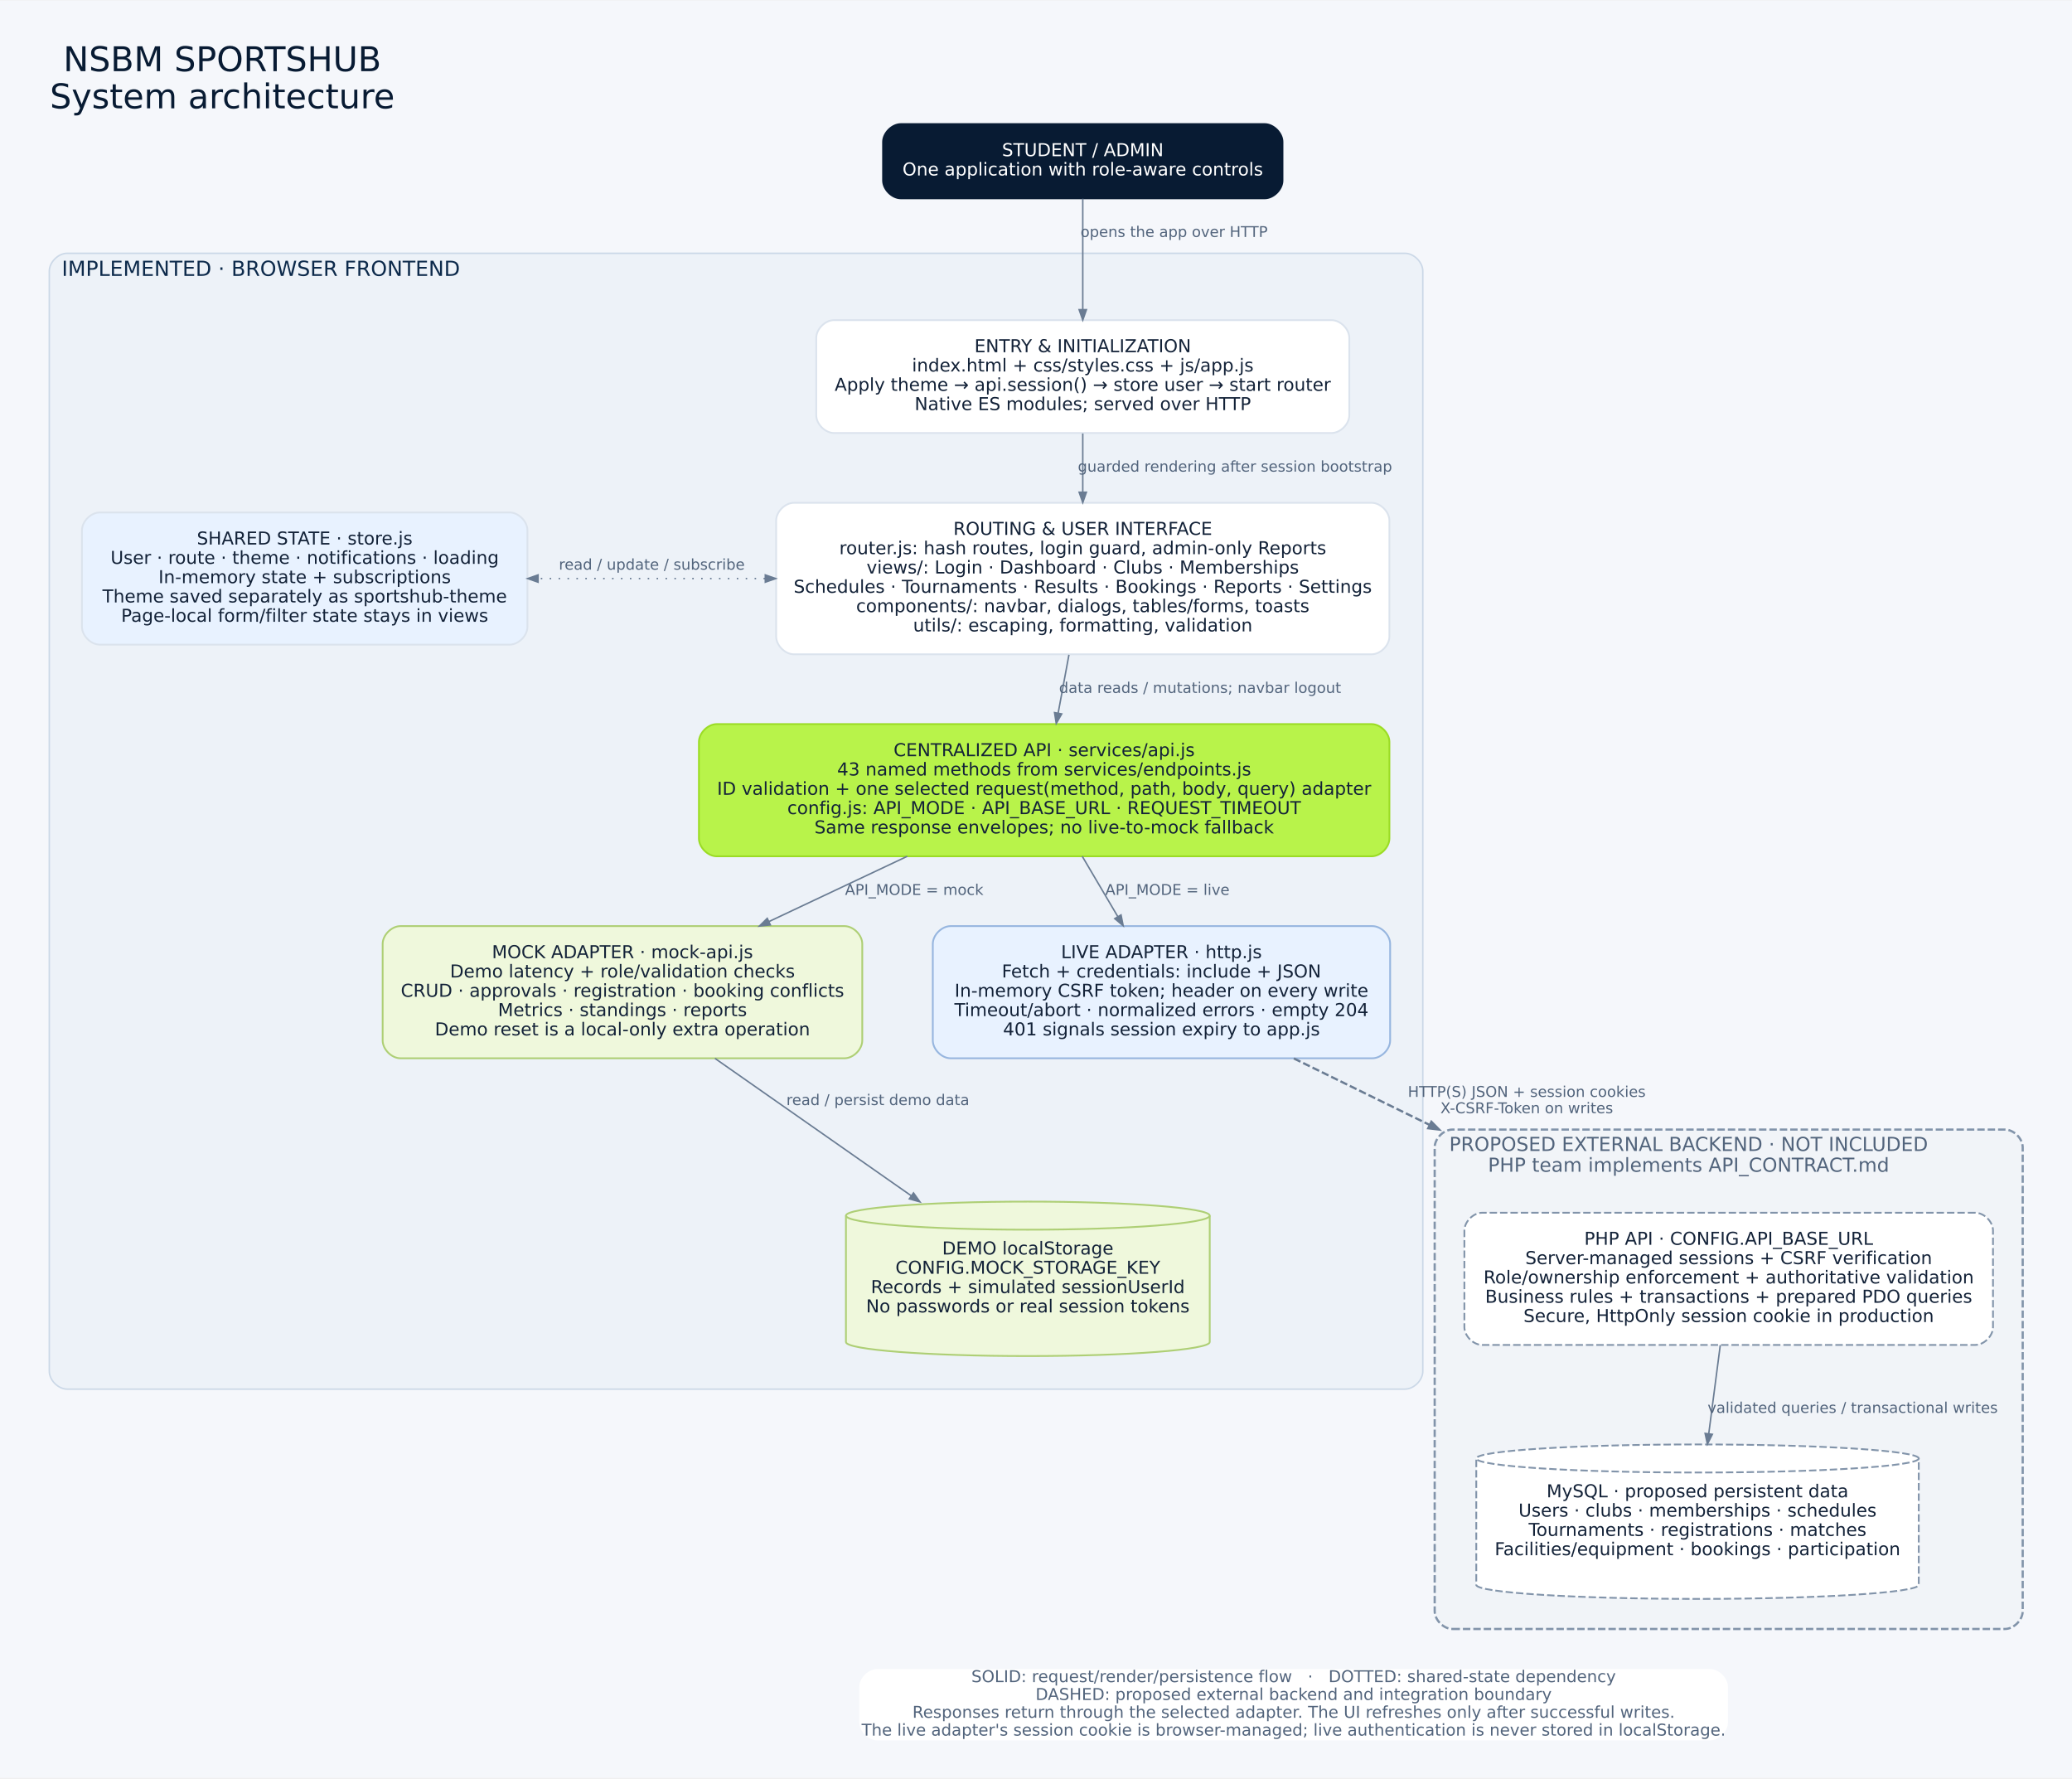
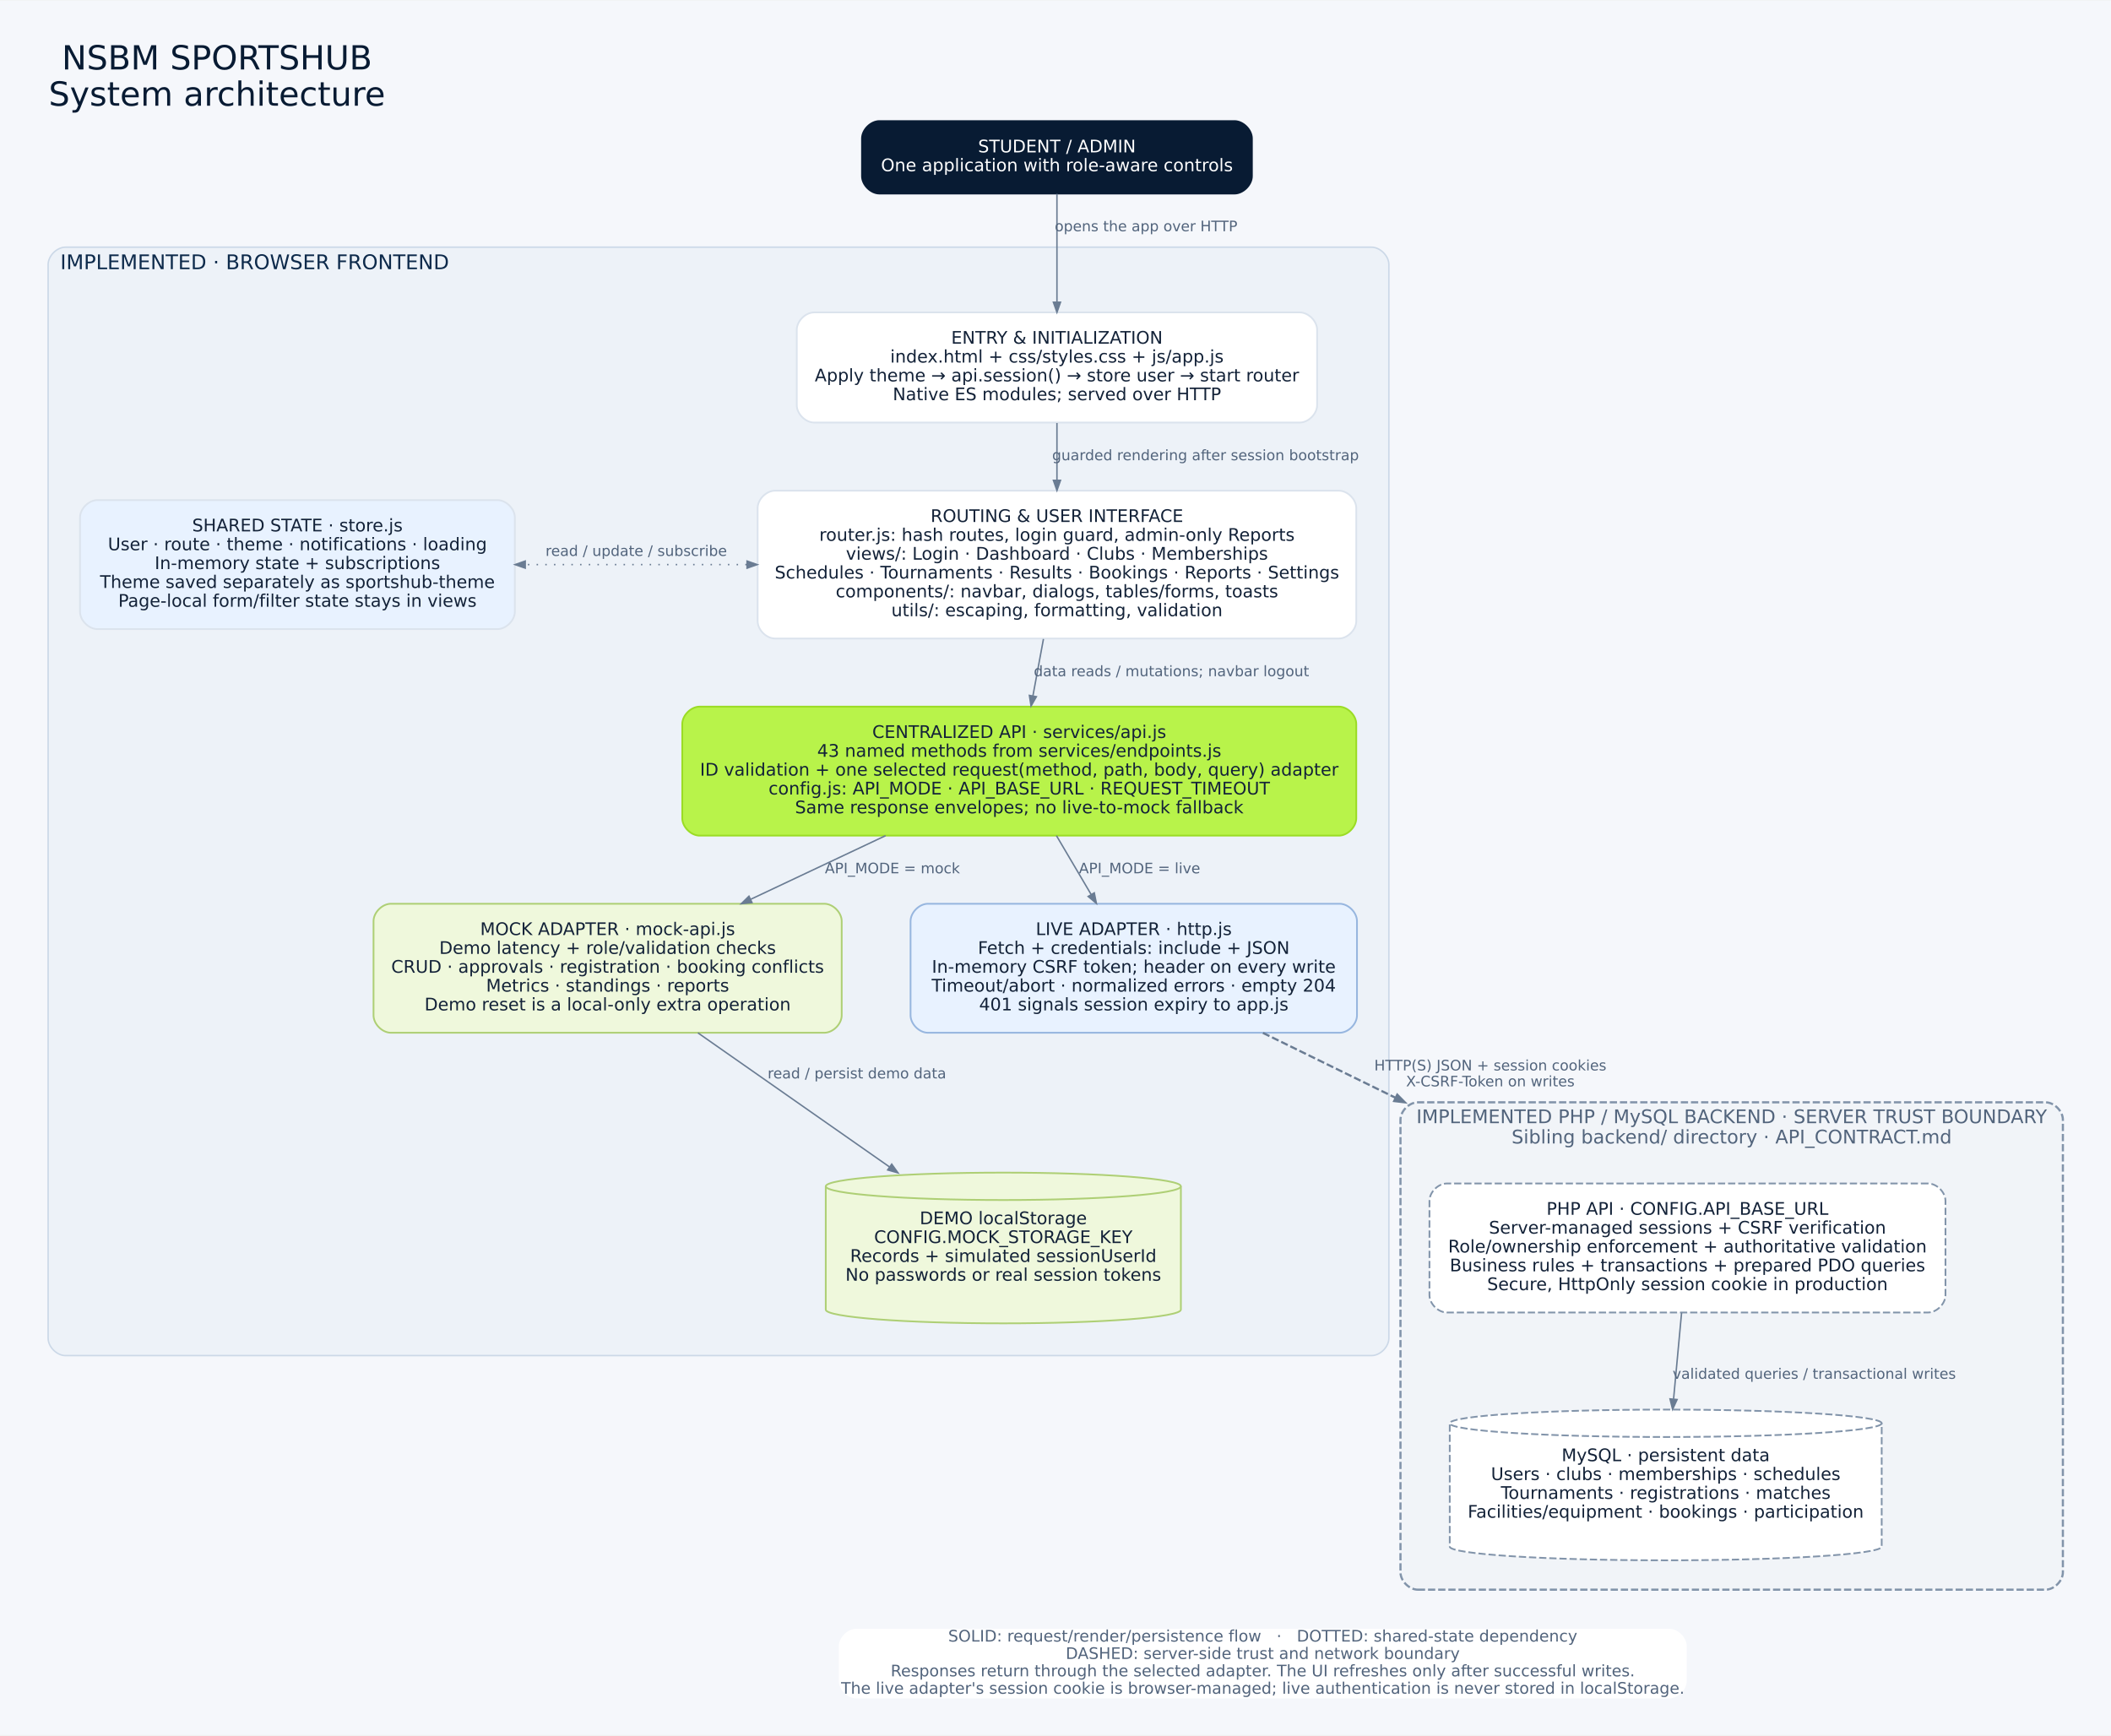
- <svg xmlns="http://www.w3.org/2000/svg" width="1395pt" height="1197pt" viewBox="0.00 0.00 1395.40 1196.65">
+ <svg xmlns="http://www.w3.org/2000/svg" width="1456pt" height="1197pt" viewBox="0.00 0.00 1456.40 1196.65">
  <g id="graph0" class="graph" transform="scale(1 1) rotate(0) translate(25.2 1171.45)">
-     <polygon fill="#f5f7fb" stroke="transparent" points="-25.2,25.2 -25.2,-1171.45 1370.2,-1171.45 1370.2,25.2 -25.2,25.2" />
+     <polygon fill="#f5f7fb" stroke="transparent" points="-25.2,25.2 -25.2,-1171.45 1431.2,-1171.45 1431.2,25.2 -25.2,25.2" />
    <text text-anchor="middle" x="124.5" y="-1123.85" font-family="DejaVu Sans" font-size="23.00" fill="#081b33">NSBM SPORTSHUB</text>
    <text text-anchor="middle" x="124.5" y="-1098.85" font-family="DejaVu Sans" font-size="23.00" fill="#081b33">System architecture</text>
    <g id="clust1" class="cluster">
      <path fill="#edf2f8" stroke="#cbd8e7" d="M20,-236.5C20,-236.5 921,-236.5 921,-236.5 927,-236.5 933,-242.5 933,-248.5 933,-248.5 933,-989.25 933,-989.25 933,-995.25 927,-1001.25 921,-1001.25 921,-1001.25 20,-1001.25 20,-1001.25 14,-1001.25 8,-995.25 8,-989.25 8,-989.25 8,-248.5 8,-248.5 8,-242.5 14,-236.5 20,-236.5" />
      <text text-anchor="middle" x="150.5" y="-986.05" font-family="DejaVu Sans" font-size="14.00" fill="#0d2a4b">IMPLEMENTED · BROWSER FRONTEND</text>
    </g>
    <g id="clust4" class="cluster">
-       <path fill="#f1f4f8" stroke="#8294aa" stroke-width="1.5" stroke-dasharray="5,2" d="M953,-75C953,-75 1325,-75 1325,-75 1331,-75 1337,-81 1337,-87 1337,-87 1337,-399.25 1337,-399.25 1337,-405.25 1331,-411.25 1325,-411.25 1325,-411.25 953,-411.25 953,-411.25 947,-411.25 941,-405.25 941,-399.25 941,-399.25 941,-87 941,-87 941,-81 947,-75 953,-75" />
-       <text text-anchor="middle" x="1112" y="-396.85" font-family="DejaVu Sans" font-size="13.00" fill="#52647c">PROPOSED EXTERNAL BACKEND · NOT INCLUDED</text>
-       <text text-anchor="middle" x="1112" y="-382.85" font-family="DejaVu Sans" font-size="13.00" fill="#52647c">PHP team implements API_CONTRACT.md</text>
+       <path fill="#f1f4f8" stroke="#8294aa" stroke-width="1.5" stroke-dasharray="5,2" d="M953,-75C953,-75 1386,-75 1386,-75 1392,-75 1398,-81 1398,-87 1398,-87 1398,-399.25 1398,-399.25 1398,-405.25 1392,-411.25 1386,-411.25 1386,-411.25 953,-411.25 953,-411.25 947,-411.25 941,-405.25 941,-399.25 941,-399.25 941,-87 941,-87 941,-81 947,-75 953,-75" />
+       <text text-anchor="middle" x="1169.5" y="-396.85" font-family="DejaVu Sans" font-size="13.00" fill="#52647c">IMPLEMENTED PHP / MySQL BACKEND · SERVER TRUST BOUNDARY</text>
+       <text text-anchor="middle" x="1169.5" y="-382.85" font-family="DejaVu Sans" font-size="13.00" fill="#52647c">Sibling backend/ directory · API_CONTRACT.md</text>
    </g>
    <g id="node1" class="node">
      <path fill="#081b33" stroke="#081b33" stroke-width="1.2" d="M826.5,-1088.25C826.5,-1088.25 581.5,-1088.25 581.5,-1088.25 575.5,-1088.25 569.5,-1082.25 569.5,-1076.25 569.5,-1076.25 569.5,-1050.25 569.5,-1050.25 569.5,-1044.25 575.5,-1038.25 581.5,-1038.25 581.5,-1038.25 826.5,-1038.25 826.5,-1038.25 832.5,-1038.25 838.5,-1044.25 838.5,-1050.25 838.5,-1050.25 838.5,-1076.25 838.5,-1076.25 838.5,-1082.25 832.5,-1088.25 826.5,-1088.25" />
      <text text-anchor="middle" x="704" y="-1066.65" font-family="DejaVu Sans" font-size="12.00" fill="#ffffff">STUDENT / ADMIN</text>
      <text text-anchor="middle" x="704" y="-1053.65" font-family="DejaVu Sans" font-size="12.00" fill="#ffffff">One application with role-aware controls</text>
    </g>
    <g id="node2" class="node">
      <path fill="#ffffff" stroke="#dbe3ed" stroke-width="1.2" d="M871.5,-956.25C871.5,-956.25 536.5,-956.25 536.5,-956.25 530.5,-956.25 524.5,-950.25 524.5,-944.25 524.5,-944.25 524.5,-892.25 524.5,-892.25 524.5,-886.25 530.5,-880.25 536.5,-880.25 536.5,-880.25 871.5,-880.25 871.5,-880.25 877.5,-880.25 883.5,-886.25 883.5,-892.25 883.5,-892.25 883.5,-944.25 883.5,-944.25 883.5,-950.25 877.5,-956.25 871.5,-956.25" />
      <text text-anchor="middle" x="704" y="-934.65" font-family="DejaVu Sans" font-size="12.00" fill="#132238">ENTRY &amp; INITIALIZATION</text>
      <text text-anchor="middle" x="704" y="-921.65" font-family="DejaVu Sans" font-size="12.00" fill="#132238">index.html + css/styles.css + js/app.js</text>
      <text text-anchor="middle" x="704" y="-908.65" font-family="DejaVu Sans" font-size="12.00" fill="#132238">Apply theme → api.session() → store user → start router</text>
      <text text-anchor="middle" x="704" y="-895.65" font-family="DejaVu Sans" font-size="12.00" fill="#132238">Native ES modules; served over HTTP</text>
    </g>
    <g id="edge8" class="edge">
      <path fill="none" stroke="#6a7c93" d="M704,-1037.99C704,-1017.61 704,-987.96 704,-963.39" />
      <polygon fill="#6a7c93" stroke="#6a7c93" points="706.45,-963.28 704,-956.28 701.55,-963.28 706.45,-963.28" />
      <text text-anchor="middle" x="765.5" y="-1012.25" font-family="DejaVu Sans" font-size="10.00" fill="#52647c">opens the app over HTTP</text>
    </g>
    <g id="node3" class="node">
      <path fill="#ffffff" stroke="#dbe3ed" stroke-width="1.2" d="M898.5,-833.25C898.5,-833.25 509.5,-833.25 509.5,-833.25 503.5,-833.25 497.5,-827.25 497.5,-821.25 497.5,-821.25 497.5,-743.25 497.5,-743.25 497.5,-737.25 503.5,-731.25 509.5,-731.25 509.5,-731.25 898.5,-731.25 898.5,-731.25 904.5,-731.25 910.5,-737.25 910.5,-743.25 910.5,-743.25 910.5,-821.25 910.5,-821.25 910.5,-827.25 904.5,-833.25 898.5,-833.25" />
      <text text-anchor="middle" x="704" y="-811.65" font-family="DejaVu Sans" font-size="12.00" fill="#132238">ROUTING &amp; USER INTERFACE</text>
      <text text-anchor="middle" x="704" y="-798.65" font-family="DejaVu Sans" font-size="12.00" fill="#132238">router.js: hash routes, login guard, admin-only Reports</text>
      <text text-anchor="middle" x="704" y="-785.65" font-family="DejaVu Sans" font-size="12.00" fill="#132238">views/: Login · Dashboard · Clubs · Memberships</text>
      <text text-anchor="middle" x="704" y="-772.65" font-family="DejaVu Sans" font-size="12.00" fill="#132238">Schedules · Tournaments · Results · Bookings · Reports · Settings</text>
      <text text-anchor="middle" x="704" y="-759.65" font-family="DejaVu Sans" font-size="12.00" fill="#132238">components/: navbar, dialogs, tables/forms, toasts</text>
      <text text-anchor="middle" x="704" y="-746.65" font-family="DejaVu Sans" font-size="12.00" fill="#132238">utils/: escaping, formatting, validation</text>
    </g>
    <g id="edge1" class="edge">
      <path fill="none" stroke="#6a7c93" d="M704,-879.92C704,-867.77 704,-853.98 704,-840.71" />
      <polygon fill="#6a7c93" stroke="#6a7c93" points="706.45,-840.4 704,-833.4 701.55,-840.4 706.45,-840.4" />
      <text text-anchor="middle" x="806.5" y="-854.25" font-family="DejaVu Sans" font-size="10.00" fill="#52647c">guarded rendering after session bootstrap</text>
    </g>
    <g id="node4" class="node">
      <path fill="#e8f2ff" stroke="#dbe3ed" stroke-width="1.2" d="M318,-826.75C318,-826.75 42,-826.75 42,-826.75 36,-826.75 30,-820.75 30,-814.75 30,-814.75 30,-749.75 30,-749.75 30,-743.75 36,-737.75 42,-737.75 42,-737.75 318,-737.75 318,-737.75 324,-737.75 330,-743.75 330,-749.75 330,-749.75 330,-814.75 330,-814.75 330,-820.75 324,-826.75 318,-826.75" />
      <text text-anchor="middle" x="180" y="-805.15" font-family="DejaVu Sans" font-size="12.00" fill="#132238">SHARED STATE · store.js</text>
      <text text-anchor="middle" x="180" y="-792.15" font-family="DejaVu Sans" font-size="12.00" fill="#132238">User · route · theme · notifications · loading</text>
      <text text-anchor="middle" x="180" y="-779.15" font-family="DejaVu Sans" font-size="12.00" fill="#132238">In-memory state + subscriptions</text>
      <text text-anchor="middle" x="180" y="-766.15" font-family="DejaVu Sans" font-size="12.00" fill="#132238">Theme saved separately as sportshub-theme</text>
      <text text-anchor="middle" x="180" y="-753.15" font-family="DejaVu Sans" font-size="12.00" fill="#132238">Page-local form/filter state stays in views</text>
    </g>
    <g id="edge2" class="edge">
      <path fill="none" stroke="#6a7c93" stroke-dasharray="1,5" d="M490,-782.25C438.88,-782.25 385.23,-782.25 337.21,-782.25" />
      <polygon fill="#6a7c93" stroke="#6a7c93" points="490.2,-784.7 497.2,-782.25 490.2,-779.8 490.2,-784.7" />
      <polygon fill="#6a7c93" stroke="#6a7c93" points="337.16,-779.8 330.16,-782.25 337.16,-784.7 337.16,-779.8" />
      <text text-anchor="middle" x="413.75" y="-788.25" font-family="DejaVu Sans" font-size="10.00" fill="#52647c">read / update / subscribe</text>
    </g>
    <g id="node5" class="node">
      <path fill="#b8f34a" stroke="#9bdc25" stroke-width="1.2" d="M898.5,-684.25C898.5,-684.25 457.5,-684.25 457.5,-684.25 451.5,-684.25 445.5,-678.25 445.5,-672.25 445.5,-672.25 445.5,-607.25 445.5,-607.25 445.5,-601.25 451.5,-595.25 457.5,-595.25 457.5,-595.25 898.5,-595.25 898.5,-595.25 904.5,-595.25 910.5,-601.25 910.5,-607.25 910.5,-607.25 910.5,-672.25 910.5,-672.25 910.5,-678.25 904.5,-684.25 898.5,-684.25" />
      <text text-anchor="middle" x="678" y="-662.65" font-family="DejaVu Sans" font-size="12.00" fill="#132238">CENTRALIZED API · services/api.js</text>
      <text text-anchor="middle" x="678" y="-649.65" font-family="DejaVu Sans" font-size="12.00" fill="#132238">43 named methods from services/endpoints.js</text>
      <text text-anchor="middle" x="678" y="-636.65" font-family="DejaVu Sans" font-size="12.00" fill="#132238">ID validation + one selected request(method, path, body, query) adapter</text>
      <text text-anchor="middle" x="678" y="-623.65" font-family="DejaVu Sans" font-size="12.00" fill="#132238">config.js: API_MODE · API_BASE_URL · REQUEST_TIMEOUT</text>
      <text text-anchor="middle" x="678" y="-610.65" font-family="DejaVu Sans" font-size="12.00" fill="#132238">Same response envelopes; no live-to-mock fallback</text>
    </g>
    <g id="edge3" class="edge">
      <path fill="none" stroke="#6a7c93" d="M694.69,-730.92C692.33,-718.17 689.79,-704.46 687.42,-691.67" />
      <polygon fill="#6a7c93" stroke="#6a7c93" points="689.81,-691.11 686.13,-684.68 684.99,-692 689.81,-691.11" />
      <text text-anchor="middle" x="783" y="-705.25" font-family="DejaVu Sans" font-size="10.00" fill="#52647c">data reads / mutations; navbar logout</text>
    </g>
    <g id="node6" class="node">
      <path fill="#eff8dc" stroke="#aecf75" stroke-width="1.2" d="M543.5,-548.25C543.5,-548.25 244.5,-548.25 244.5,-548.25 238.5,-548.25 232.5,-542.25 232.5,-536.25 232.5,-536.25 232.5,-471.25 232.5,-471.25 232.5,-465.25 238.5,-459.25 244.5,-459.25 244.5,-459.25 543.5,-459.25 543.5,-459.25 549.5,-459.25 555.5,-465.25 555.5,-471.25 555.5,-471.25 555.5,-536.25 555.5,-536.25 555.5,-542.25 549.5,-548.25 543.5,-548.25" />
      <text text-anchor="middle" x="394" y="-526.65" font-family="DejaVu Sans" font-size="12.00" fill="#132238">MOCK ADAPTER · mock-api.js</text>
      <text text-anchor="middle" x="394" y="-513.65" font-family="DejaVu Sans" font-size="12.00" fill="#132238">Demo latency + role/validation checks</text>
      <text text-anchor="middle" x="394" y="-500.65" font-family="DejaVu Sans" font-size="12.00" fill="#132238">CRUD · approvals · registration · booking conflicts</text>
      <text text-anchor="middle" x="394" y="-487.65" font-family="DejaVu Sans" font-size="12.00" fill="#132238">Metrics · standings · reports</text>
      <text text-anchor="middle" x="394" y="-474.65" font-family="DejaVu Sans" font-size="12.00" fill="#132238">Demo reset is a local-only extra operation</text>
    </g>
    <g id="edge4" class="edge">
      <path fill="none" stroke="#6a7c93" d="M585.79,-595.24C556.01,-581.19 522.87,-565.55 492.64,-551.29" />
      <polygon fill="#6a7c93" stroke="#6a7c93" points="493.61,-549.04 486.23,-548.27 491.51,-553.47 493.61,-549.04" />
      <text text-anchor="middle" x="590.5" y="-569.25" font-family="DejaVu Sans" font-size="10.00" fill="#52647c">API_MODE = mock</text>
    </g>
    <g id="node7" class="node">
      <path fill="#e8f2ff" stroke="#97b6df" stroke-width="1.2" d="M899,-548.25C899,-548.25 615,-548.25 615,-548.25 609,-548.25 603,-542.25 603,-536.25 603,-536.25 603,-471.25 603,-471.25 603,-465.25 609,-459.25 615,-459.25 615,-459.25 899,-459.25 899,-459.25 905,-459.25 911,-465.25 911,-471.25 911,-471.25 911,-536.25 911,-536.25 911,-542.25 905,-548.25 899,-548.25" />
      <text text-anchor="middle" x="757" y="-526.65" font-family="DejaVu Sans" font-size="12.00" fill="#132238">LIVE ADAPTER · http.js</text>
      <text text-anchor="middle" x="757" y="-513.65" font-family="DejaVu Sans" font-size="12.00" fill="#132238">Fetch + credentials: include + JSON</text>
      <text text-anchor="middle" x="757" y="-500.65" font-family="DejaVu Sans" font-size="12.00" fill="#132238">In-memory CSRF token; header on every write</text>
      <text text-anchor="middle" x="757" y="-487.65" font-family="DejaVu Sans" font-size="12.00" fill="#132238">Timeout/abort · normalized errors · empty 204</text>
      <text text-anchor="middle" x="757" y="-474.65" font-family="DejaVu Sans" font-size="12.00" fill="#132238">401 signals session expiry to app.js</text>
    </g>
    <g id="edge5" class="edge">
      <path fill="none" stroke="#6a7c93" d="M703.65,-595.24C711.31,-582.25 719.76,-567.92 727.64,-554.56" />
      <polygon fill="#6a7c93" stroke="#6a7c93" points="729.76,-555.77 731.21,-548.5 725.54,-553.28 729.76,-555.77" />
      <text text-anchor="middle" x="761" y="-569.25" font-family="DejaVu Sans" font-size="10.00" fill="#52647c">API_MODE = live</text>
    </g>
    <g id="node8" class="node">
      <path fill="#eff8dc" stroke="#aecf75" stroke-width="1.2" d="M789.5,-353.3C789.5,-358.51 734.59,-362.75 667,-362.75 599.41,-362.75 544.5,-358.51 544.5,-353.3 544.5,-353.3 544.5,-268.2 544.5,-268.2 544.5,-262.99 599.41,-258.75 667,-258.75 734.59,-258.75 789.5,-262.99 789.5,-268.2 789.5,-268.2 789.5,-353.3 789.5,-353.3" />
      <path fill="none" stroke="#aecf75" stroke-width="1.2" d="M789.5,-353.3C789.5,-348.08 734.59,-343.84 667,-343.84 599.41,-343.84 544.5,-348.08 544.5,-353.3" />
      <text text-anchor="middle" x="667" y="-327.15" font-family="DejaVu Sans" font-size="12.00" fill="#132238">DEMO localStorage</text>
      <text text-anchor="middle" x="667" y="-314.15" font-family="DejaVu Sans" font-size="12.00" fill="#132238">CONFIG.MOCK_STORAGE_KEY</text>
      <text text-anchor="middle" x="667" y="-301.15" font-family="DejaVu Sans" font-size="12.00" fill="#132238">Records + simulated sessionUserId</text>
      <text text-anchor="middle" x="667" y="-288.15" font-family="DejaVu Sans" font-size="12.00" fill="#132238">No passwords or real session tokens</text>
    </g>
    <g id="edge6" class="edge">
      <path fill="none" stroke="#6a7c93" d="M456.29,-459.17C495.52,-431.72 546.49,-396.06 588.48,-366.68" />
      <polygon fill="#6a7c93" stroke="#6a7c93" points="590.01,-368.6 594.34,-362.58 587.2,-364.59 590.01,-368.6" />
      <text text-anchor="middle" x="566" y="-427.75" font-family="DejaVu Sans" font-size="10.00" fill="#52647c">read / persist demo data</text>
    </g>
    <g id="node9" class="node">
      <path fill="#ffffff" stroke="#8294aa" stroke-width="1.2" stroke-dasharray="5,2" d="M1305,-355.25C1305,-355.25 973,-355.25 973,-355.25 967,-355.25 961,-349.25 961,-343.25 961,-343.25 961,-278.25 961,-278.25 961,-272.25 967,-266.25 973,-266.25 973,-266.25 1305,-266.25 1305,-266.25 1311,-266.25 1317,-272.25 1317,-278.25 1317,-278.25 1317,-343.25 1317,-343.25 1317,-349.25 1311,-355.25 1305,-355.25" />
      <text text-anchor="middle" x="1139" y="-333.65" font-family="DejaVu Sans" font-size="12.00" fill="#132238">PHP API · CONFIG.API_BASE_URL</text>
      <text text-anchor="middle" x="1139" y="-320.65" font-family="DejaVu Sans" font-size="12.00" fill="#132238">Server-managed sessions + CSRF verification</text>
      <text text-anchor="middle" x="1139" y="-307.65" font-family="DejaVu Sans" font-size="12.00" fill="#132238">Role/ownership enforcement + authoritative validation</text>
      <text text-anchor="middle" x="1139" y="-294.65" font-family="DejaVu Sans" font-size="12.00" fill="#132238">Business rules + transactions + prepared PDO queries</text>
      <text text-anchor="middle" x="1139" y="-281.65" font-family="DejaVu Sans" font-size="12.00" fill="#132238">Secure, HttpOnly session cookie in production</text>
    </g>
    <g id="edge9" class="edge">
      <path fill="none" stroke="#6a7c93" stroke-width="1.5" stroke-dasharray="5,2" d="M846.12,-459.14C883.75,-440.73 922.32,-421.86 937.4,-414.48" />
      <polygon fill="#6a7c93" stroke="#6a7c93" stroke-width="1.5" points="938.79,-416.53 944,-411.25 936.64,-412.13 938.79,-416.53" />
      <text text-anchor="middle" x="1003" y="-433.25" font-family="DejaVu Sans" font-size="10.00" fill="#52647c">HTTP(S) JSON + session cookies</text>
      <text text-anchor="middle" x="1003" y="-422.25" font-family="DejaVu Sans" font-size="10.00" fill="#52647c">X-CSRF-Token on writes</text>
    </g>
    <g id="node11" class="node">
      <path fill="#ffffff" stroke="transparent" stroke-width="1.2" d="M1126.5,-48C1126.5,-48 565.5,-48 565.5,-48 559.5,-48 553.5,-42 553.5,-36 553.5,-36 553.5,-12 553.5,-12 553.5,-6 559.5,0 565.5,0 565.5,0 1126.5,0 1126.5,0 1132.5,0 1138.5,-6 1138.5,-12 1138.5,-12 1138.5,-36 1138.5,-36 1138.5,-42 1132.5,-48 1126.5,-48" />
      <text text-anchor="middle" x="846" y="-39.2" font-family="DejaVu Sans" font-size="11.00" fill="#52647c">SOLID: request/render/persistence flow   ·   DOTTED: shared-state dependency</text>
-       <text text-anchor="middle" x="846" y="-27.2" font-family="DejaVu Sans" font-size="11.00" fill="#52647c">DASHED: proposed external backend and integration boundary</text>
+       <text text-anchor="middle" x="846" y="-27.2" font-family="DejaVu Sans" font-size="11.00" fill="#52647c">DASHED: server-side trust and network boundary</text>
      <text text-anchor="middle" x="846" y="-15.2" font-family="DejaVu Sans" font-size="11.00" fill="#52647c">Responses return through the selected adapter. The UI refreshes only after successful writes.</text>
      <text text-anchor="middle" x="846" y="-3.2" font-family="DejaVu Sans" font-size="11.00" fill="#52647c">The live adapter's session cookie is browser-managed; live authentication is never stored in localStorage.</text>
    </g>
    <g id="node10" class="node">
-       <path fill="#ffffff" stroke="#8294aa" stroke-width="1.2" stroke-dasharray="5,2" d="M1267,-189.8C1267,-195.01 1200.22,-199.25 1118,-199.25 1035.78,-199.25 969,-195.01 969,-189.8 969,-189.8 969,-104.7 969,-104.7 969,-99.49 1035.78,-95.25 1118,-95.25 1200.22,-95.25 1267,-99.49 1267,-104.7 1267,-104.7 1267,-189.8 1267,-189.8" />
-       <path fill="none" stroke="#8294aa" stroke-width="1.2" stroke-dasharray="5,2" d="M1267,-189.8C1267,-184.58 1200.22,-180.34 1118,-180.34 1035.78,-180.34 969,-184.58 969,-189.8" />
-       <text text-anchor="middle" x="1118" y="-163.65" font-family="DejaVu Sans" font-size="12.00" fill="#132238">MySQL · proposed persistent data</text>
-       <text text-anchor="middle" x="1118" y="-150.65" font-family="DejaVu Sans" font-size="12.00" fill="#132238">Users · clubs · memberships · schedules</text>
-       <text text-anchor="middle" x="1118" y="-137.65" font-family="DejaVu Sans" font-size="12.00" fill="#132238">Tournaments · registrations · matches</text>
-       <text text-anchor="middle" x="1118" y="-124.65" font-family="DejaVu Sans" font-size="12.00" fill="#132238">Facilities/equipment · bookings · participation</text>
+       <path fill="#ffffff" stroke="#8294aa" stroke-width="1.2" stroke-dasharray="5,2" d="M1273,-189.8C1273,-195.01 1206.22,-199.25 1124,-199.25 1041.78,-199.25 975,-195.01 975,-189.8 975,-189.8 975,-104.7 975,-104.7 975,-99.49 1041.78,-95.25 1124,-95.25 1206.22,-95.25 1273,-99.49 1273,-104.7 1273,-104.7 1273,-189.8 1273,-189.8" />
+       <path fill="none" stroke="#8294aa" stroke-width="1.2" stroke-dasharray="5,2" d="M1273,-189.8C1273,-184.58 1206.22,-180.34 1124,-180.34 1041.78,-180.34 975,-184.58 975,-189.8" />
+       <text text-anchor="middle" x="1124" y="-163.65" font-family="DejaVu Sans" font-size="12.00" fill="#132238">MySQL · persistent data</text>
+       <text text-anchor="middle" x="1124" y="-150.65" font-family="DejaVu Sans" font-size="12.00" fill="#132238">Users · clubs · memberships · schedules</text>
+       <text text-anchor="middle" x="1124" y="-137.65" font-family="DejaVu Sans" font-size="12.00" fill="#132238">Tournaments · registrations · matches</text>
+       <text text-anchor="middle" x="1124" y="-124.65" font-family="DejaVu Sans" font-size="12.00" fill="#132238">Facilities/equipment · bookings · participation</text>
    </g>
    <g id="edge7" class="edge">
-       <path fill="none" stroke="#6a7c93" d="M1133.32,-266.05C1130.94,-247.74 1128.14,-226.2 1125.58,-206.57" />
-       <polygon fill="#6a7c93" stroke="#6a7c93" points="1127.99,-206.06 1124.66,-199.44 1123.13,-206.69 1127.99,-206.06" />
-       <text text-anchor="middle" x="1222.5" y="-220.5" font-family="DejaVu Sans" font-size="10.00" fill="#52647c">validated queries / transactional writes</text>
+       <path fill="none" stroke="#6a7c93" d="M1134.94,-266.05C1133.24,-247.74 1131.24,-226.2 1129.42,-206.57" />
+       <polygon fill="#6a7c93" stroke="#6a7c93" points="1131.84,-206.18 1128.75,-199.44 1126.96,-206.63 1131.84,-206.18" />
+       <text text-anchor="middle" x="1226.5" y="-220.5" font-family="DejaVu Sans" font-size="10.00" fill="#52647c">validated queries / transactional writes</text>
    </g>
  </g>
</svg>
